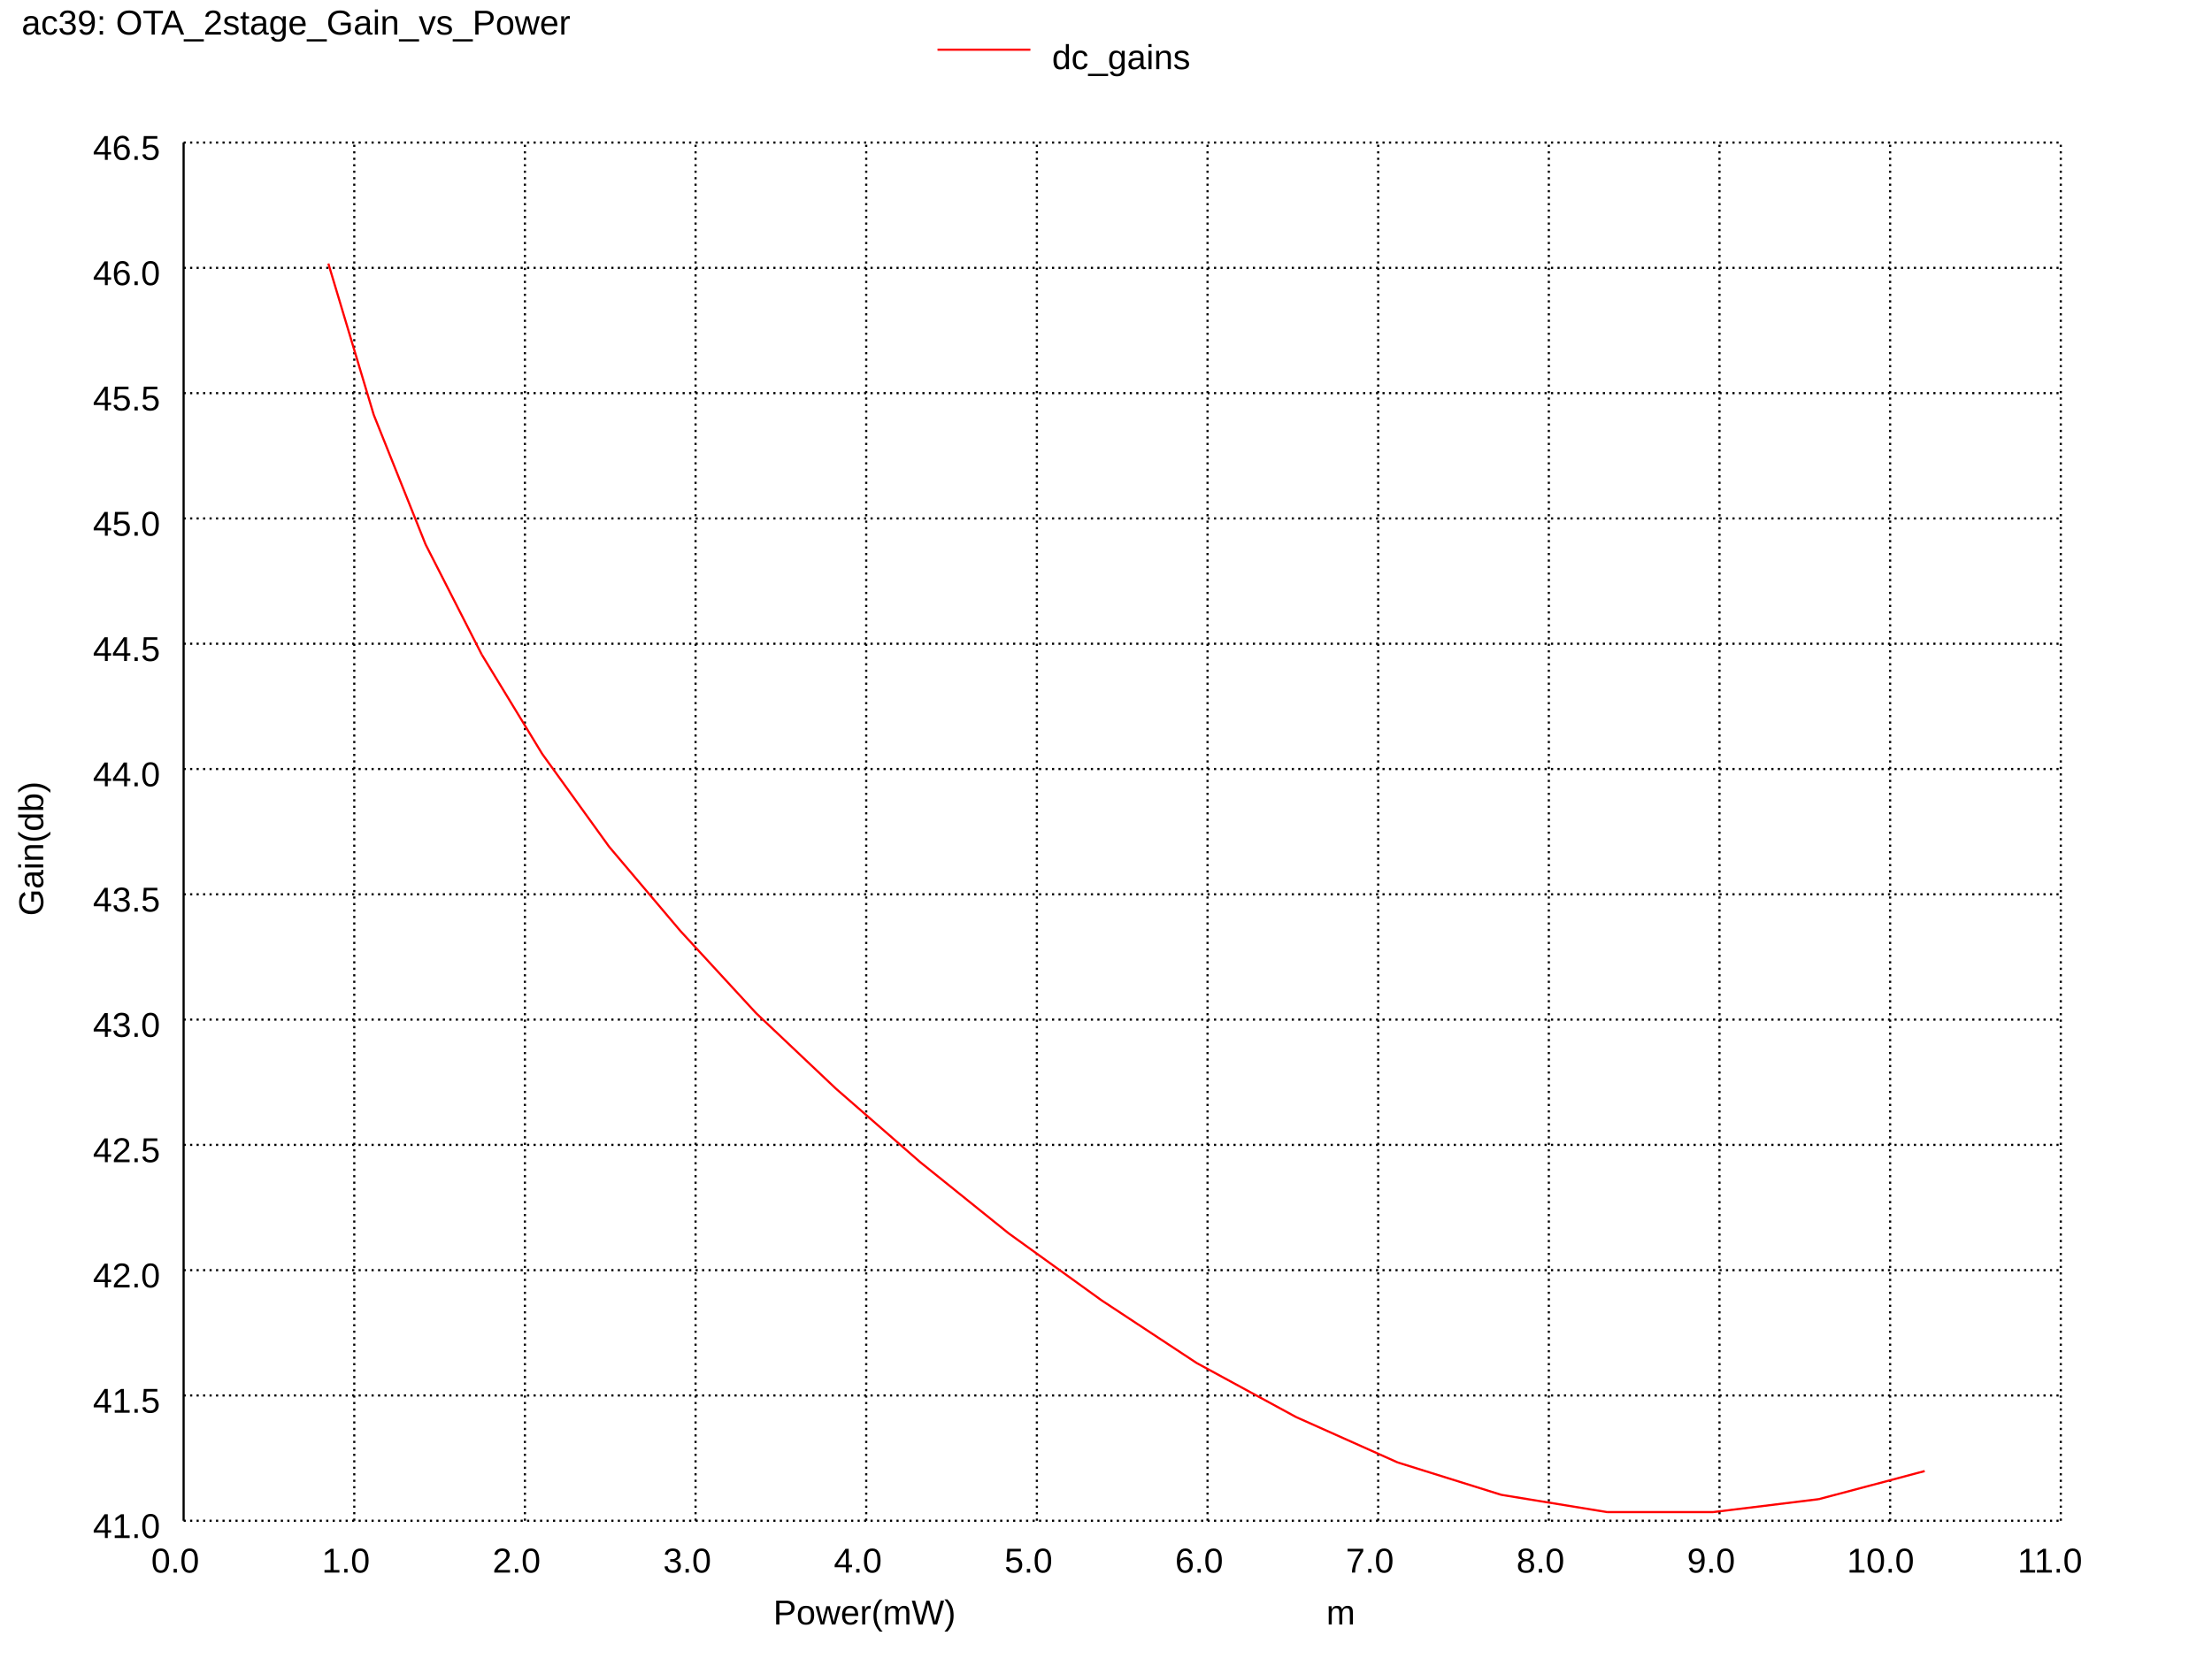
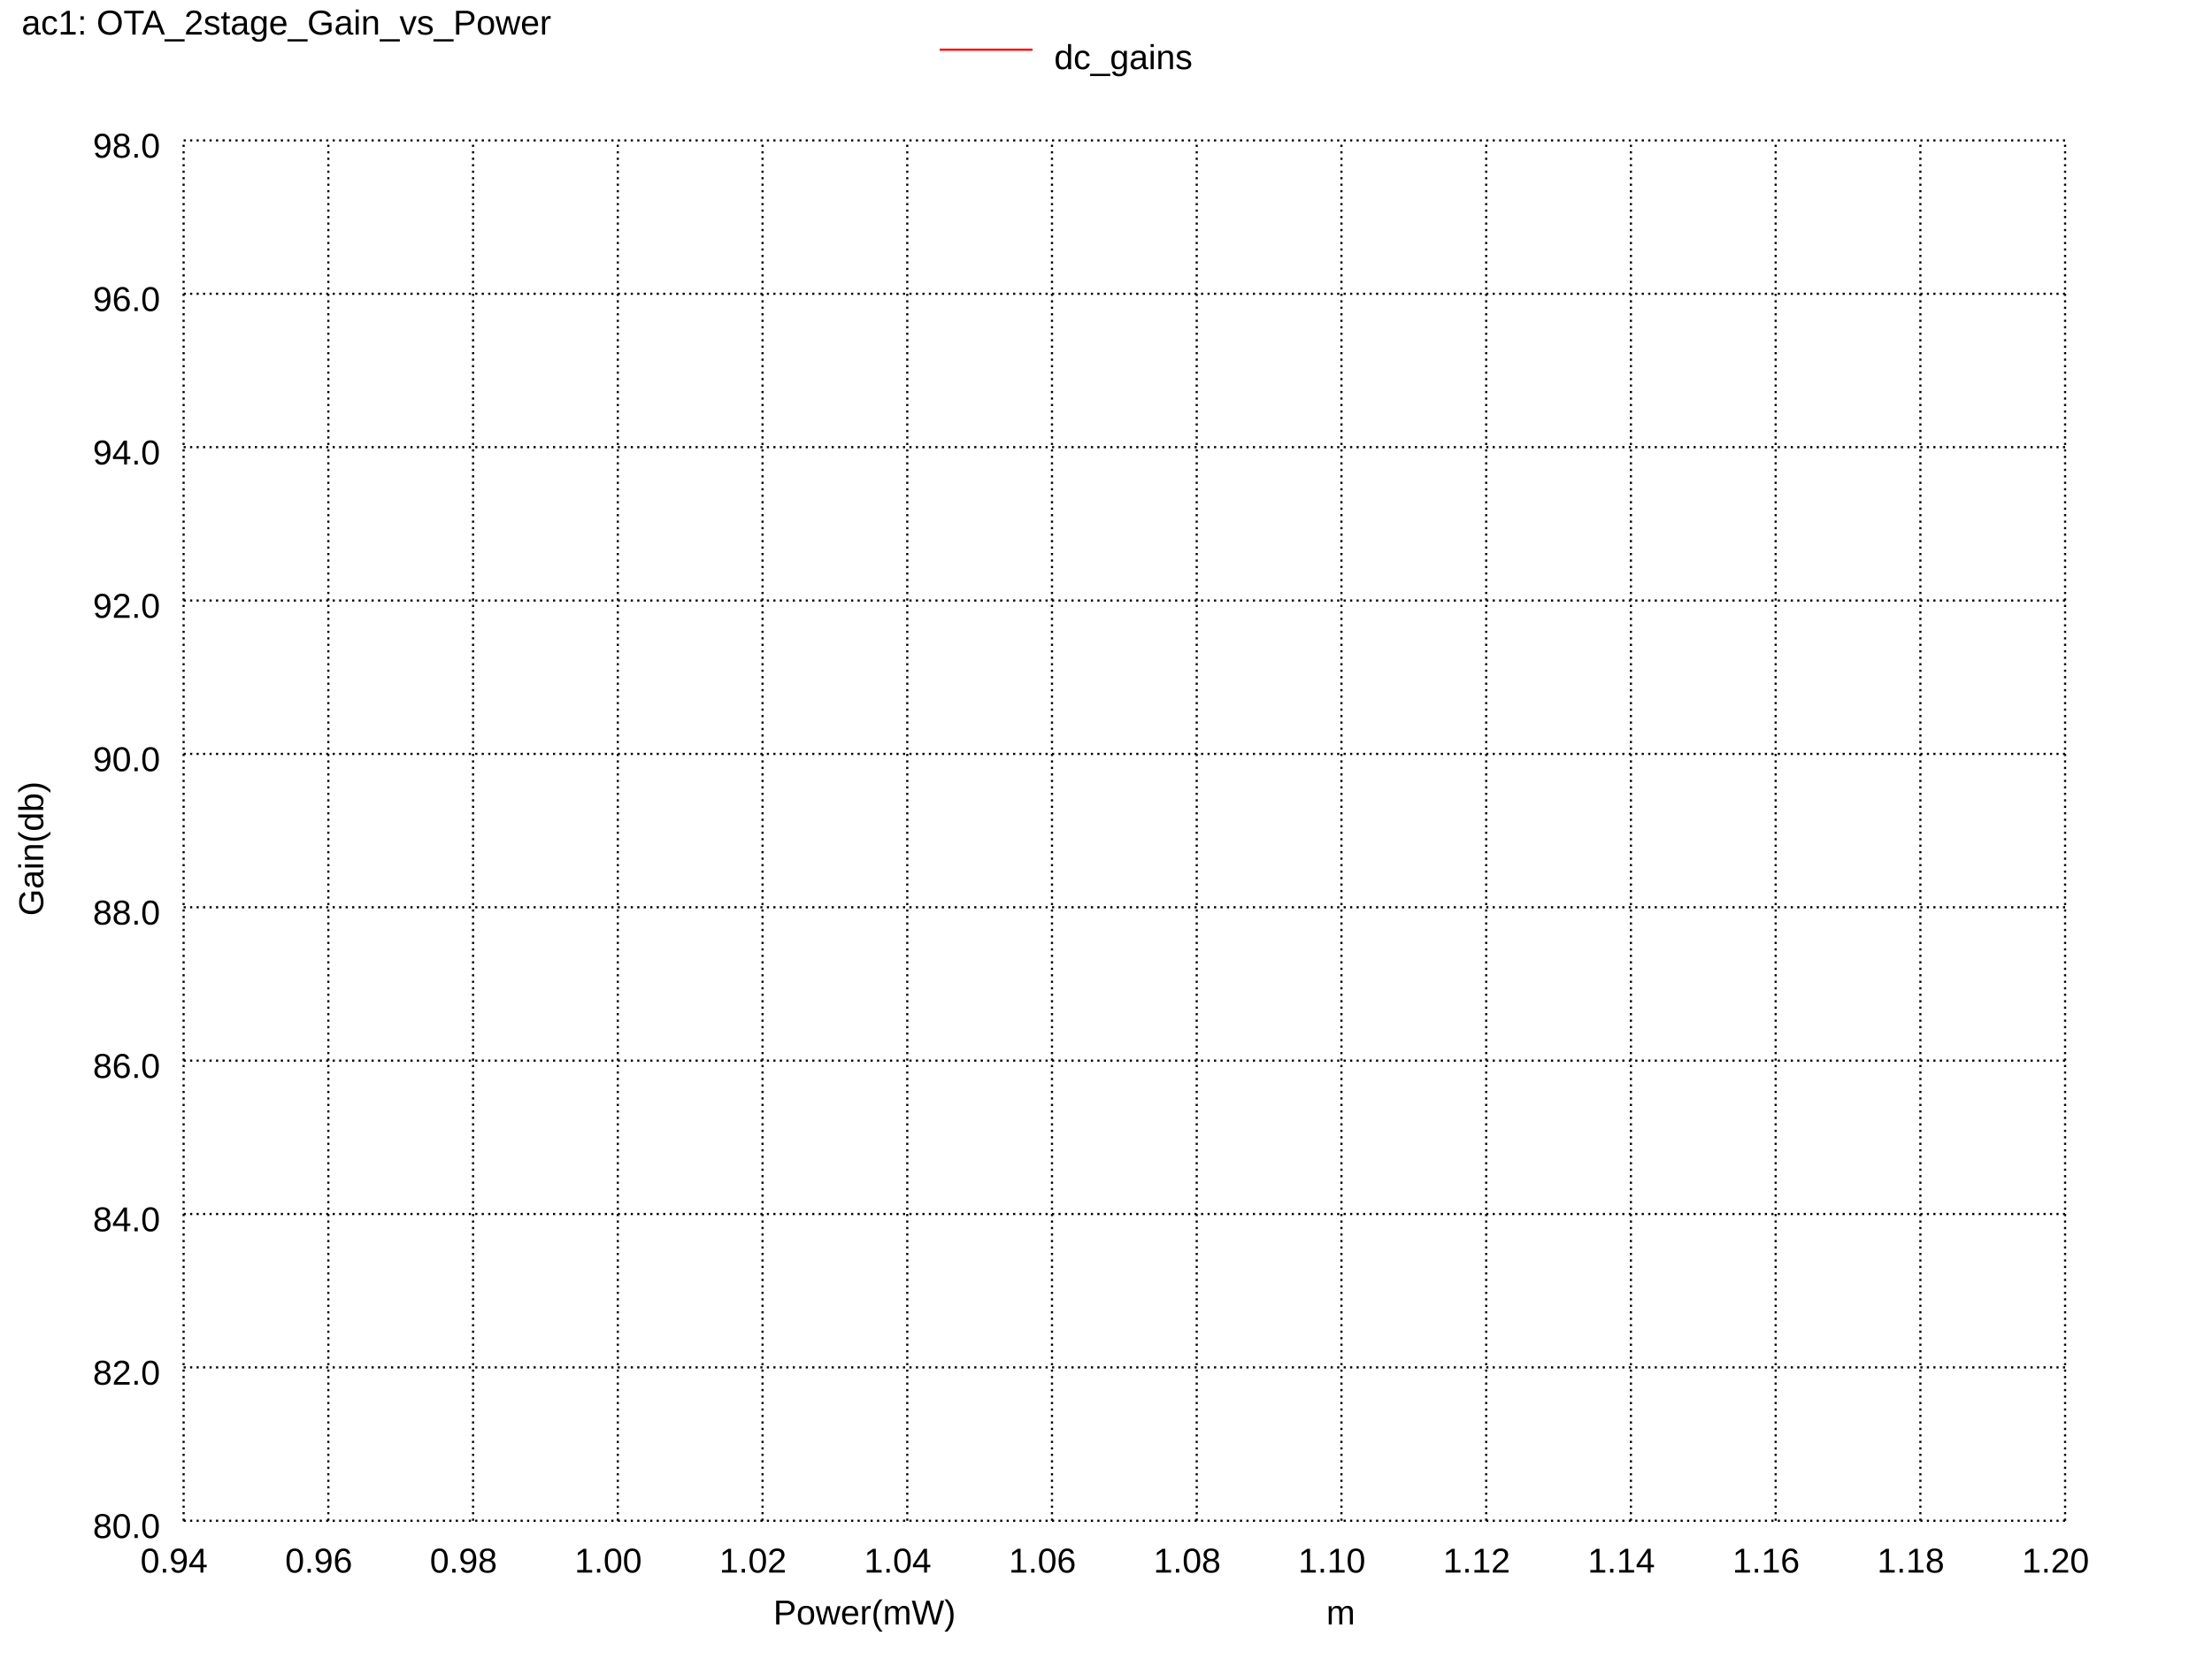
<svg xmlns="http://www.w3.org/2000/svg" version="1.1" width="100%" height="100%" viewBox="0 0 1024 768" style="fill: none; font-family: Arial;  font: Arial; ">
  <rect x="0" y="0" width="1024" height="768" fill="white" stroke="none" />
  <text stroke="none" fill="black" font-size="16" x="358" y="752">
Power(mW)
</text>
  <text transform="rotate(-90, 20, 424)" stroke="none" fill="black" font-size="16" x="20" y="424">
Gain(db)
</text>
  <text stroke="none" fill="black" font-size="16" x="10" y="16">
- ac39: OTA_2stage_Gain_vs_Power
+ ac1: OTA_2stage_Gain_vs_Power
</text>
-   <path stroke="black" d="M85 704l0 -638" />
-   <text stroke="none" fill="black" font-size="16" x="70" y="728">
- 0.0
+   <path stroke="black" stroke-dasharray="1,2" d="M85 704l0 -639" />
+   <text stroke="none" fill="black" font-size="16" x="65" y="728">
+ 0.94
</text>
-   <path stroke="black" stroke-dasharray="1,2" d="M164 704l0 -638" />
-   <text stroke="none" fill="black" font-size="16" x="149" y="728">
- 1.0
+   <path stroke="black" stroke-dasharray="1,2" d="M152 704l0 -639" />
+   <text stroke="none" fill="black" font-size="16" x="132" y="728">
+ 0.96
</text>
-   <path stroke="black" stroke-dasharray="1,2" d="M243 704l0 -638" />
-   <text stroke="none" fill="black" font-size="16" x="228" y="728">
- 2.0
+   <path stroke="black" stroke-dasharray="1,2" d="M219 704l0 -639" />
+   <text stroke="none" fill="black" font-size="16" x="199" y="728">
+ 0.98
</text>
-   <path stroke="black" stroke-dasharray="1,2" d="M322 704l0 -638" />
-   <text stroke="none" fill="black" font-size="16" x="307" y="728">
- 3.0
+   <path stroke="black" stroke-dasharray="1,2" d="M286 704l0 -639" />
+   <text stroke="none" fill="black" font-size="16" x="266" y="728">
+ 1.00
</text>
-   <path stroke="black" stroke-dasharray="1,2" d="M401 704l0 -638" />
-   <text stroke="none" fill="black" font-size="16" x="386" y="728">
- 4.0
+   <path stroke="black" stroke-dasharray="1,2" d="M353 704l0 -639" />
+   <text stroke="none" fill="black" font-size="16" x="333" y="728">
+ 1.02
</text>
-   <path stroke="black" stroke-dasharray="1,2" d="M480 704l0 -638" />
-   <text stroke="none" fill="black" font-size="16" x="465" y="728">
- 5.0
+   <path stroke="black" stroke-dasharray="1,2" d="M420 704l0 -639" />
+   <text stroke="none" fill="black" font-size="16" x="400" y="728">
+ 1.04
</text>
-   <path stroke="black" stroke-dasharray="1,2" d="M559 704l0 -638" />
-   <text stroke="none" fill="black" font-size="16" x="544" y="728">
- 6.0
+   <path stroke="black" stroke-dasharray="1,2" d="M487 704l0 -639" />
+   <text stroke="none" fill="black" font-size="16" x="467" y="728">
+ 1.06
</text>
-   <path stroke="black" stroke-dasharray="1,2" d="M638 704l0 -638" />
-   <text stroke="none" fill="black" font-size="16" x="623" y="728">
- 7.0
+   <path stroke="black" stroke-dasharray="1,2" d="M554 704l0 -639" />
+   <text stroke="none" fill="black" font-size="16" x="534" y="728">
+ 1.08
</text>
-   <path stroke="black" stroke-dasharray="1,2" d="M717 704l0 -638" />
-   <text stroke="none" fill="black" font-size="16" x="702" y="728">
- 8.0
+   <path stroke="black" stroke-dasharray="1,2" d="M621 704l0 -639" />
+   <text stroke="none" fill="black" font-size="16" x="601" y="728">
+ 1.10
</text>
-   <path stroke="black" stroke-dasharray="1,2" d="M796 704l0 -638" />
-   <text stroke="none" fill="black" font-size="16" x="781" y="728">
- 9.0
+   <path stroke="black" stroke-dasharray="1,2" d="M688 704l0 -639" />
+   <text stroke="none" fill="black" font-size="16" x="668" y="728">
+ 1.12
</text>
-   <path stroke="black" stroke-dasharray="1,2" d="M875 704l0 -638" />
-   <text stroke="none" fill="black" font-size="16" x="855" y="728">
- 10.0
+   <path stroke="black" stroke-dasharray="1,2" d="M755 704l0 -639" />
+   <text stroke="none" fill="black" font-size="16" x="735" y="728">
+ 1.14
</text>
-   <path stroke="black" stroke-dasharray="1,2" d="M954 704l0 -638" />
-   <text stroke="none" fill="black" font-size="16" x="934" y="728">
- 11.0
+   <path stroke="black" stroke-dasharray="1,2" d="M822 704l0 -639" />
+   <text stroke="none" fill="black" font-size="16" x="802" y="728">
+ 1.16
+ </text>
+   <path stroke="black" stroke-dasharray="1,2" d="M889 704l0 -639" />
+   <text stroke="none" fill="black" font-size="16" x="869" y="728">
+ 1.18
+ </text>
+   <path stroke="black" stroke-dasharray="1,2" d="M956 704l0 -639" />
+   <text stroke="none" fill="black" font-size="16" x="936" y="728">
+ 1.20
</text>
  <text stroke="none" fill="black" font-size="16" x="614" y="752">
m     
</text>
-   <path stroke="black" stroke-dasharray="1,2" d="M85 704l869 0" />
+   <path stroke="black" stroke-dasharray="1,2" d="M85 704l871 0" />
  <text stroke="none" fill="black" font-size="16" x="43" y="712">
- 41.0
+ 80.0
</text>
-   <path stroke="black" stroke-dasharray="1,2" d="M85 646l869 0" />
-   <text stroke="none" fill="black" font-size="16" x="43" y="654">
- 41.5
+   <path stroke="black" stroke-dasharray="1,2" d="M85 633l871 0" />
+   <text stroke="none" fill="black" font-size="16" x="43" y="641">
+ 82.0
</text>
-   <path stroke="black" stroke-dasharray="1,2" d="M85 588l869 0" />
-   <text stroke="none" fill="black" font-size="16" x="43" y="596">
- 42.0
+   <path stroke="black" stroke-dasharray="1,2" d="M85 562l871 0" />
+   <text stroke="none" fill="black" font-size="16" x="43" y="570">
+ 84.0
</text>
-   <path stroke="black" stroke-dasharray="1,2" d="M85 530l869 0" />
-   <text stroke="none" fill="black" font-size="16" x="43" y="538">
- 42.5
+   <path stroke="black" stroke-dasharray="1,2" d="M85 491l871 0" />
+   <text stroke="none" fill="black" font-size="16" x="43" y="499">
+ 86.0
</text>
-   <path stroke="black" stroke-dasharray="1,2" d="M85 472l869 0" />
-   <text stroke="none" fill="black" font-size="16" x="43" y="480">
- 43.0
+   <path stroke="black" stroke-dasharray="1,2" d="M85 420l871 0" />
+   <text stroke="none" fill="black" font-size="16" x="43" y="428">
+ 88.0
</text>
-   <path stroke="black" stroke-dasharray="1,2" d="M85 414l869 0" />
-   <text stroke="none" fill="black" font-size="16" x="43" y="422">
- 43.5
+   <path stroke="black" stroke-dasharray="1,2" d="M85 349l871 0" />
+   <text stroke="none" fill="black" font-size="16" x="43" y="357">
+ 90.0
</text>
-   <path stroke="black" stroke-dasharray="1,2" d="M85 356l869 0" />
-   <text stroke="none" fill="black" font-size="16" x="43" y="364">
- 44.0
+   <path stroke="black" stroke-dasharray="1,2" d="M85 278l871 0" />
+   <text stroke="none" fill="black" font-size="16" x="43" y="286">
+ 92.0
</text>
-   <path stroke="black" stroke-dasharray="1,2" d="M85 298l869 0" />
-   <text stroke="none" fill="black" font-size="16" x="43" y="306">
- 44.5
+   <path stroke="black" stroke-dasharray="1,2" d="M85 207l871 0" />
+   <text stroke="none" fill="black" font-size="16" x="43" y="215">
+ 94.0
</text>
-   <path stroke="black" stroke-dasharray="1,2" d="M85 240l869 0" />
-   <text stroke="none" fill="black" font-size="16" x="43" y="248">
- 45.0
+   <path stroke="black" stroke-dasharray="1,2" d="M85 136l871 0" />
+   <text stroke="none" fill="black" font-size="16" x="43" y="144">
+ 96.0
</text>
-   <path stroke="black" stroke-dasharray="1,2" d="M85 182l869 0" />
-   <text stroke="none" fill="black" font-size="16" x="43" y="190">
- 45.5
- </text>
-   <path stroke="black" stroke-dasharray="1,2" d="M85 124l869 0" />
-   <text stroke="none" fill="black" font-size="16" x="43" y="132">
- 46.0
- </text>
-   <path stroke="black" stroke-dasharray="1,2" d="M85 66l869 0" />
-   <text stroke="none" fill="black" font-size="16" x="43" y="74">
- 46.5
+   <path stroke="black" stroke-dasharray="1,2" d="M85 65l871 0" />
+   <text stroke="none" fill="black" font-size="16" x="43" y="73">
+ 98.0
</text>
  <text stroke="none" fill="black" font-size="16" x="10" y="32">
     
</text>
-   <path stroke="red" d="M434 23l43 0" />
-   <text stroke="none" fill="black" font-size="16" x="487" y="32">
+   <path stroke="red" d="M435 23l43 0" />
+   <text stroke="none" fill="black" font-size="16" x="488" y="32">
dc_gains
</text>
-   <path stroke="red" d="M842 694l49 -13M793 700l49 -6M744 700l49 0M695 692l49 8M647 677l48 15M600 656l47 21M554 631l46 25M510 602l44 29M467 571l43 31M426 538l41 33M387 504l39 34M350 469l37 35M315 431l35 38M282 392l33 39M251 349l31 43M223 303l28 46" />
-   <path stroke="red" d="M197 252l26 51M173 192l24 60M152 122l21 70" />
</svg>
